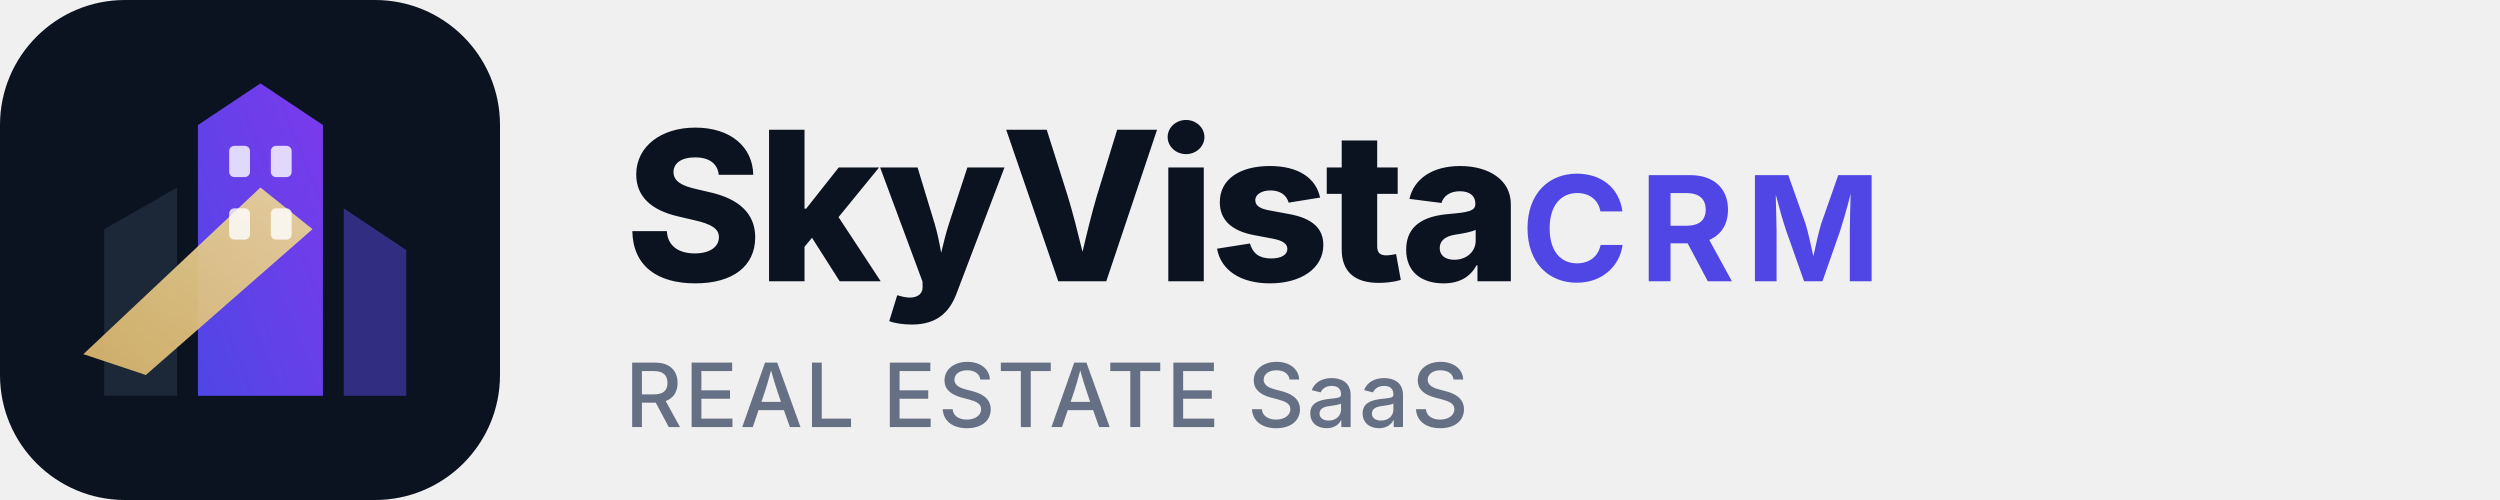
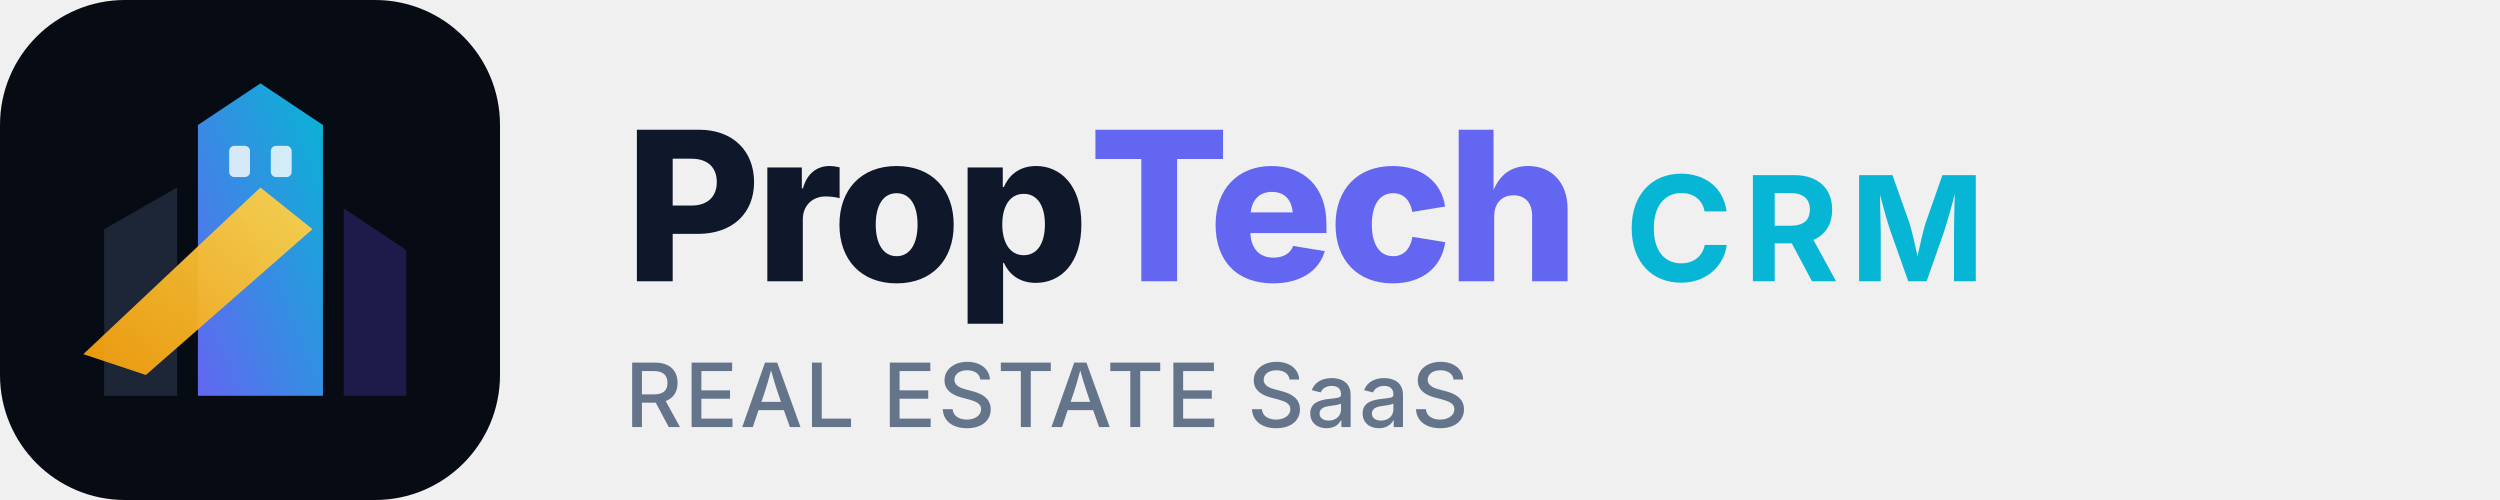
<svg xmlns="http://www.w3.org/2000/svg" viewBox="0 0 240 48" fill="none">
  <defs>
    <linearGradient id="pSkyGrad" x1="0%" y1="100%" x2="100%" y2="0%">
-       <stop offset="0%" stop-color="#4F46E5" />
-       <stop offset="100%" stop-color="#7C3AED" />
+       <stop offset="0%" stop-color="#6366F1" />
+       <stop offset="100%" stop-color="#06B6D4" />
    </linearGradient>
    <linearGradient id="pGoldGrad" x1="0%" y1="100%" x2="100%" y2="0%">
-       <stop offset="0%" stop-color="#D6B36A" />
-       <stop offset="100%" stop-color="#E9D39C" />
+       <stop offset="0%" stop-color="#F59E0B" />
+       <stop offset="100%" stop-color="#FCD34D" />
    </linearGradient>
  </defs>
  <g transform="translate(0, 0)">
-     <rect width="48" height="48" rx="12" fill="#0B1220" />
+     <rect width="48" height="48" rx="12" fill="#070B14" />
    <path d="M10 38V22L17 18V38H10Z" fill="#1E293B" opacity="0.9" />
    <path d="M19 38V12L25 8L31 12V38H19Z" fill="url(#pSkyGrad)" />
-     <path d="M33 38V20L39 24V38H33Z" fill="#312E81" />
+     <path d="M33 38V20L39 24V38H33Z" fill="#1E1B4B" />
    <path d="M8 34L25 18L30 22L14 36L8 34Z" fill="url(#pGoldGrad)" opacity="0.95" />
    <rect x="22" y="14" width="2" height="3" rx="0.5" fill="#FFFFFF" opacity="0.8" />
    <rect x="26" y="14" width="2" height="3" rx="0.5" fill="#FFFFFF" opacity="0.8" />
-     <rect x="22" y="20" width="2" height="3" rx="0.5" fill="#FFFFFF" opacity="0.8" />
-     <rect x="26" y="20" width="2" height="3" rx="0.5" fill="#FFFFFF" opacity="0.8" />
  </g>
-   <text x="60" y="27" font-family="Inter, system-ui, -apple-system, sans-serif" font-weight="800" font-size="20" fill="#0B1220" letter-spacing="-0.5">SkyVista</text>
-   <text x="146" y="27" font-family="Inter, system-ui, -apple-system, sans-serif" font-weight="700" font-size="14" fill="#4F46E5" letter-spacing="1">CRM</text>
-   <text x="60" y="41" font-family="Inter, system-ui, -apple-system, sans-serif" font-weight="500" font-size="8.5" fill="#667085" letter-spacing="0.2">REAL ESTATE SaaS</text>
+   <text x="60" y="27" font-family="Inter, system-ui, -apple-system, sans-serif" font-weight="800" font-size="20" fill="#0F172A" letter-spacing="-0.5">Prop<tspan fill="#6366F1">Tech</tspan>
+   </text>
+   <text x="156" y="27" font-family="Inter, system-ui, -apple-system, sans-serif" font-weight="700" font-size="14" fill="#06B6D4" letter-spacing="1">CRM</text>
+   <text x="60" y="41" font-family="Inter, system-ui, -apple-system, sans-serif" font-weight="500" font-size="8.5" fill="#64748B" letter-spacing="0.2">REAL ESTATE SaaS</text>
</svg>
